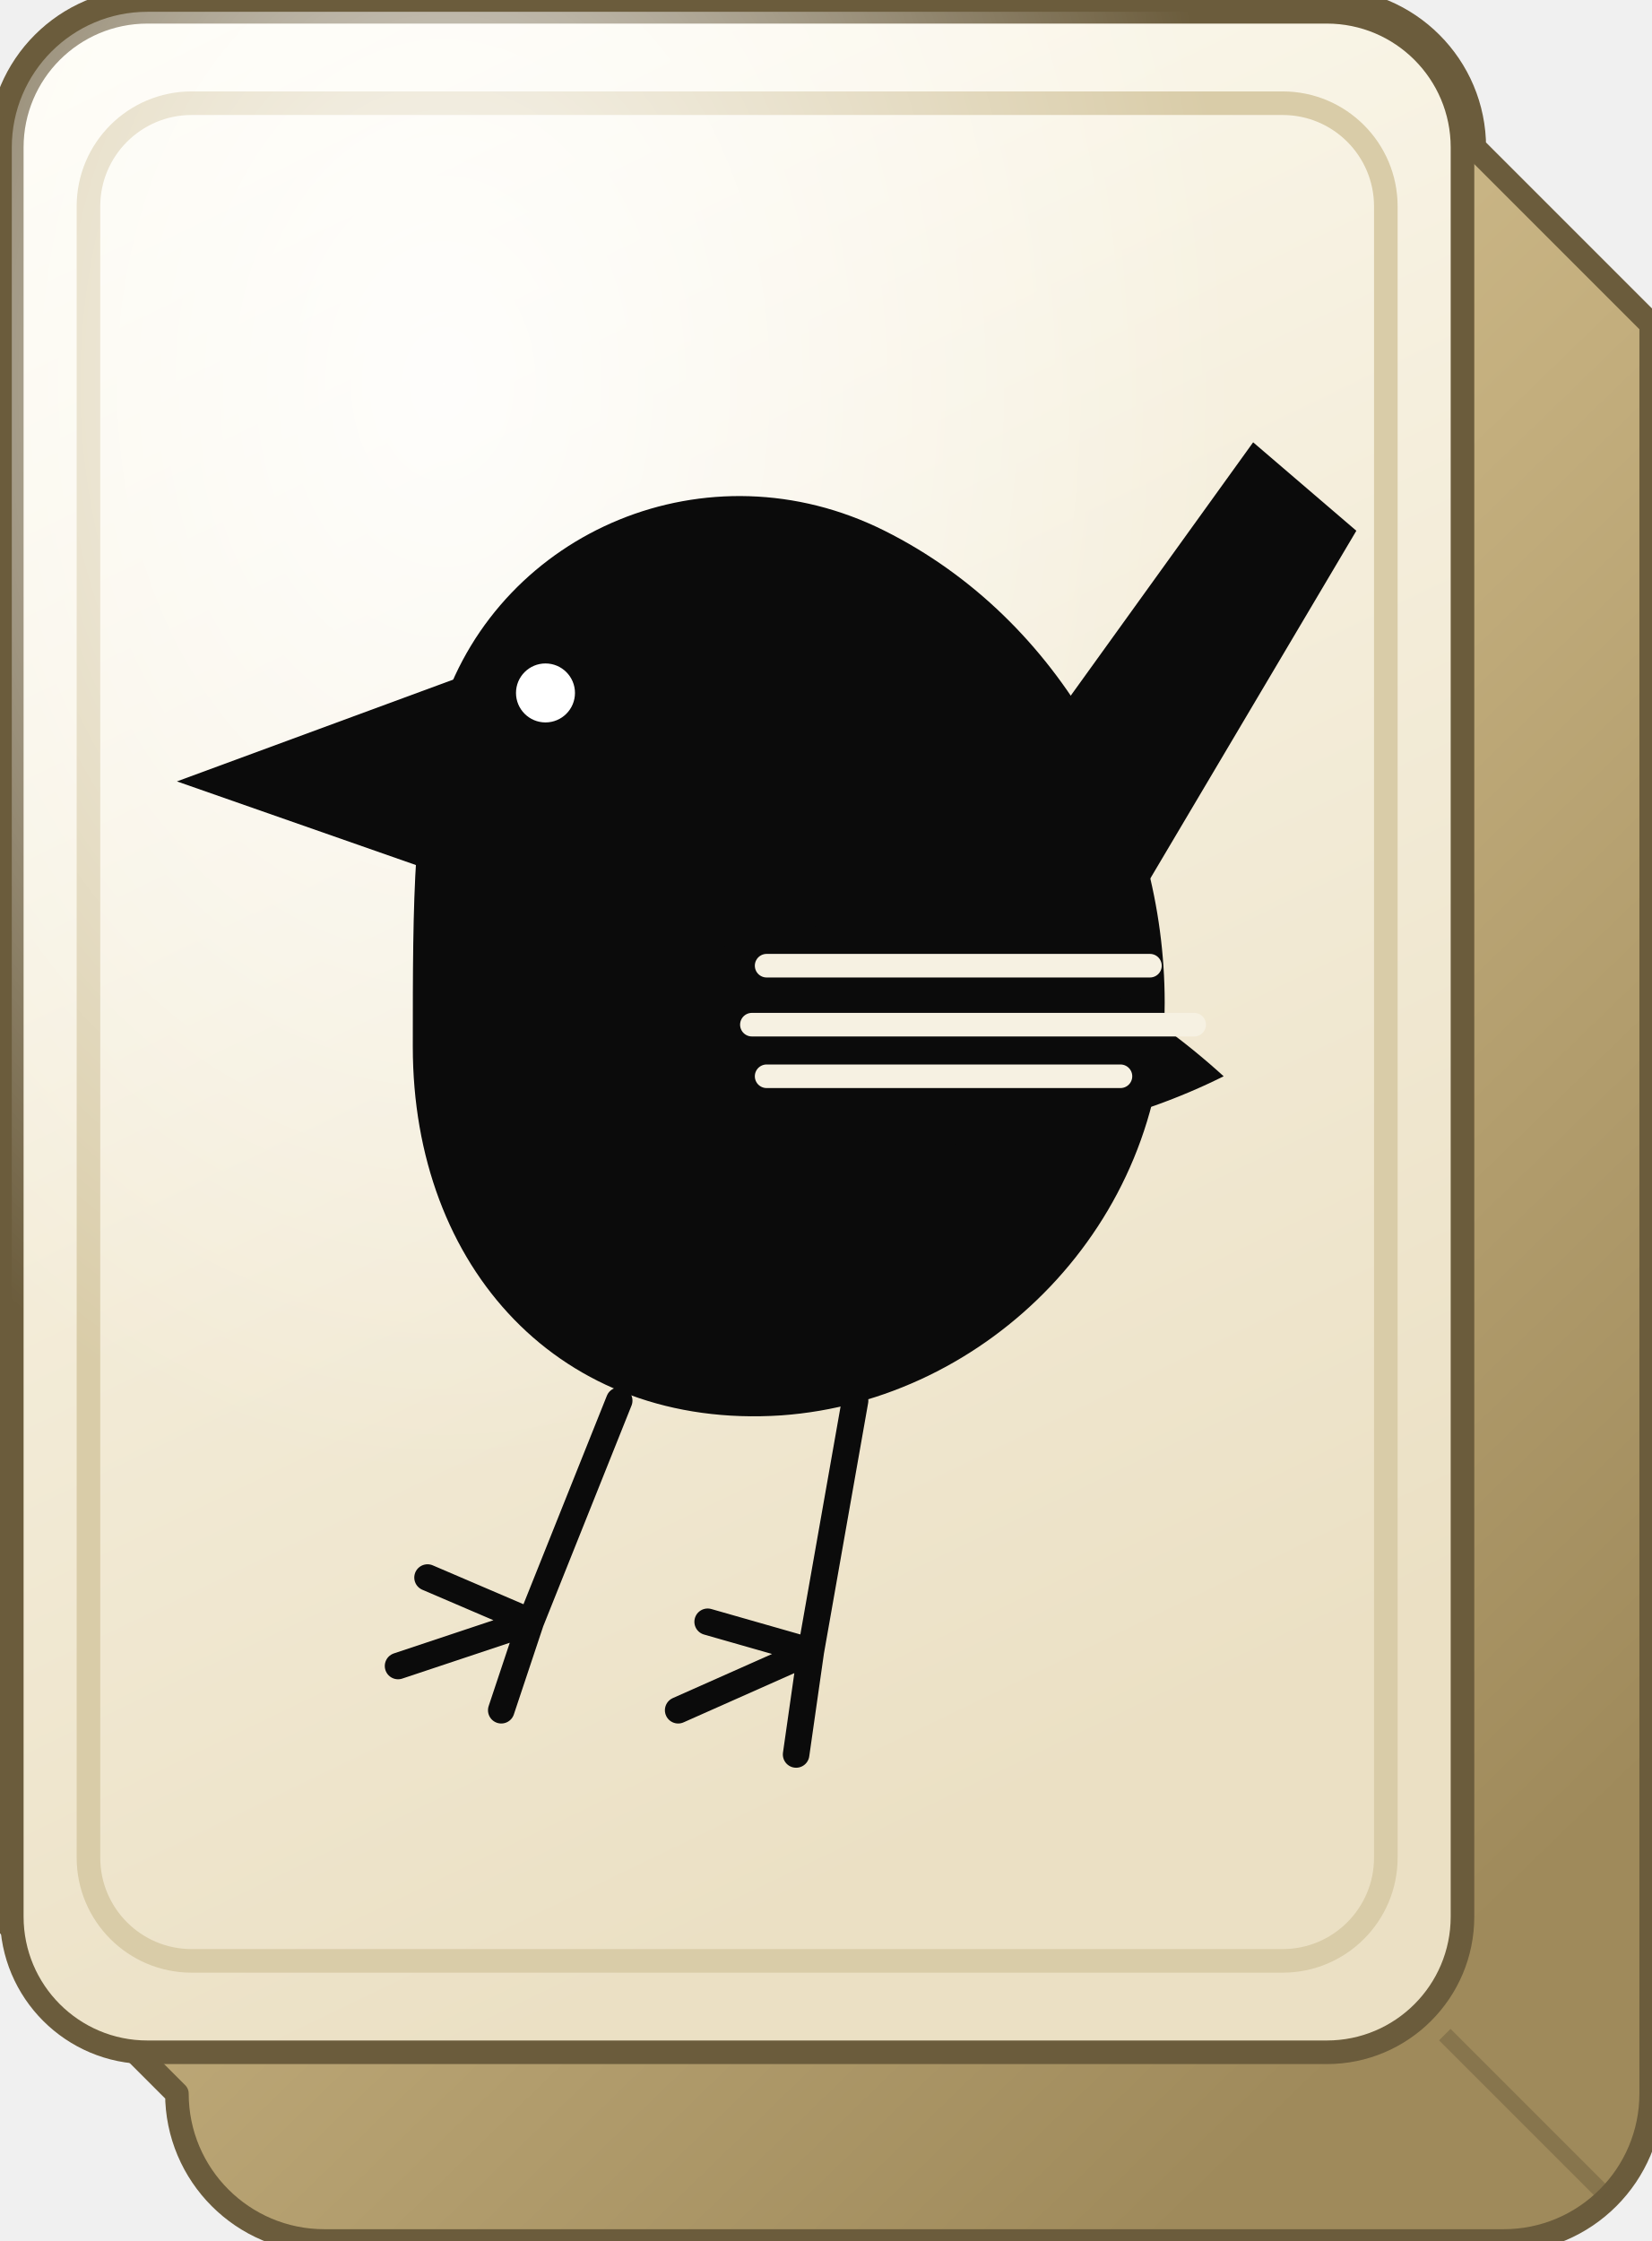
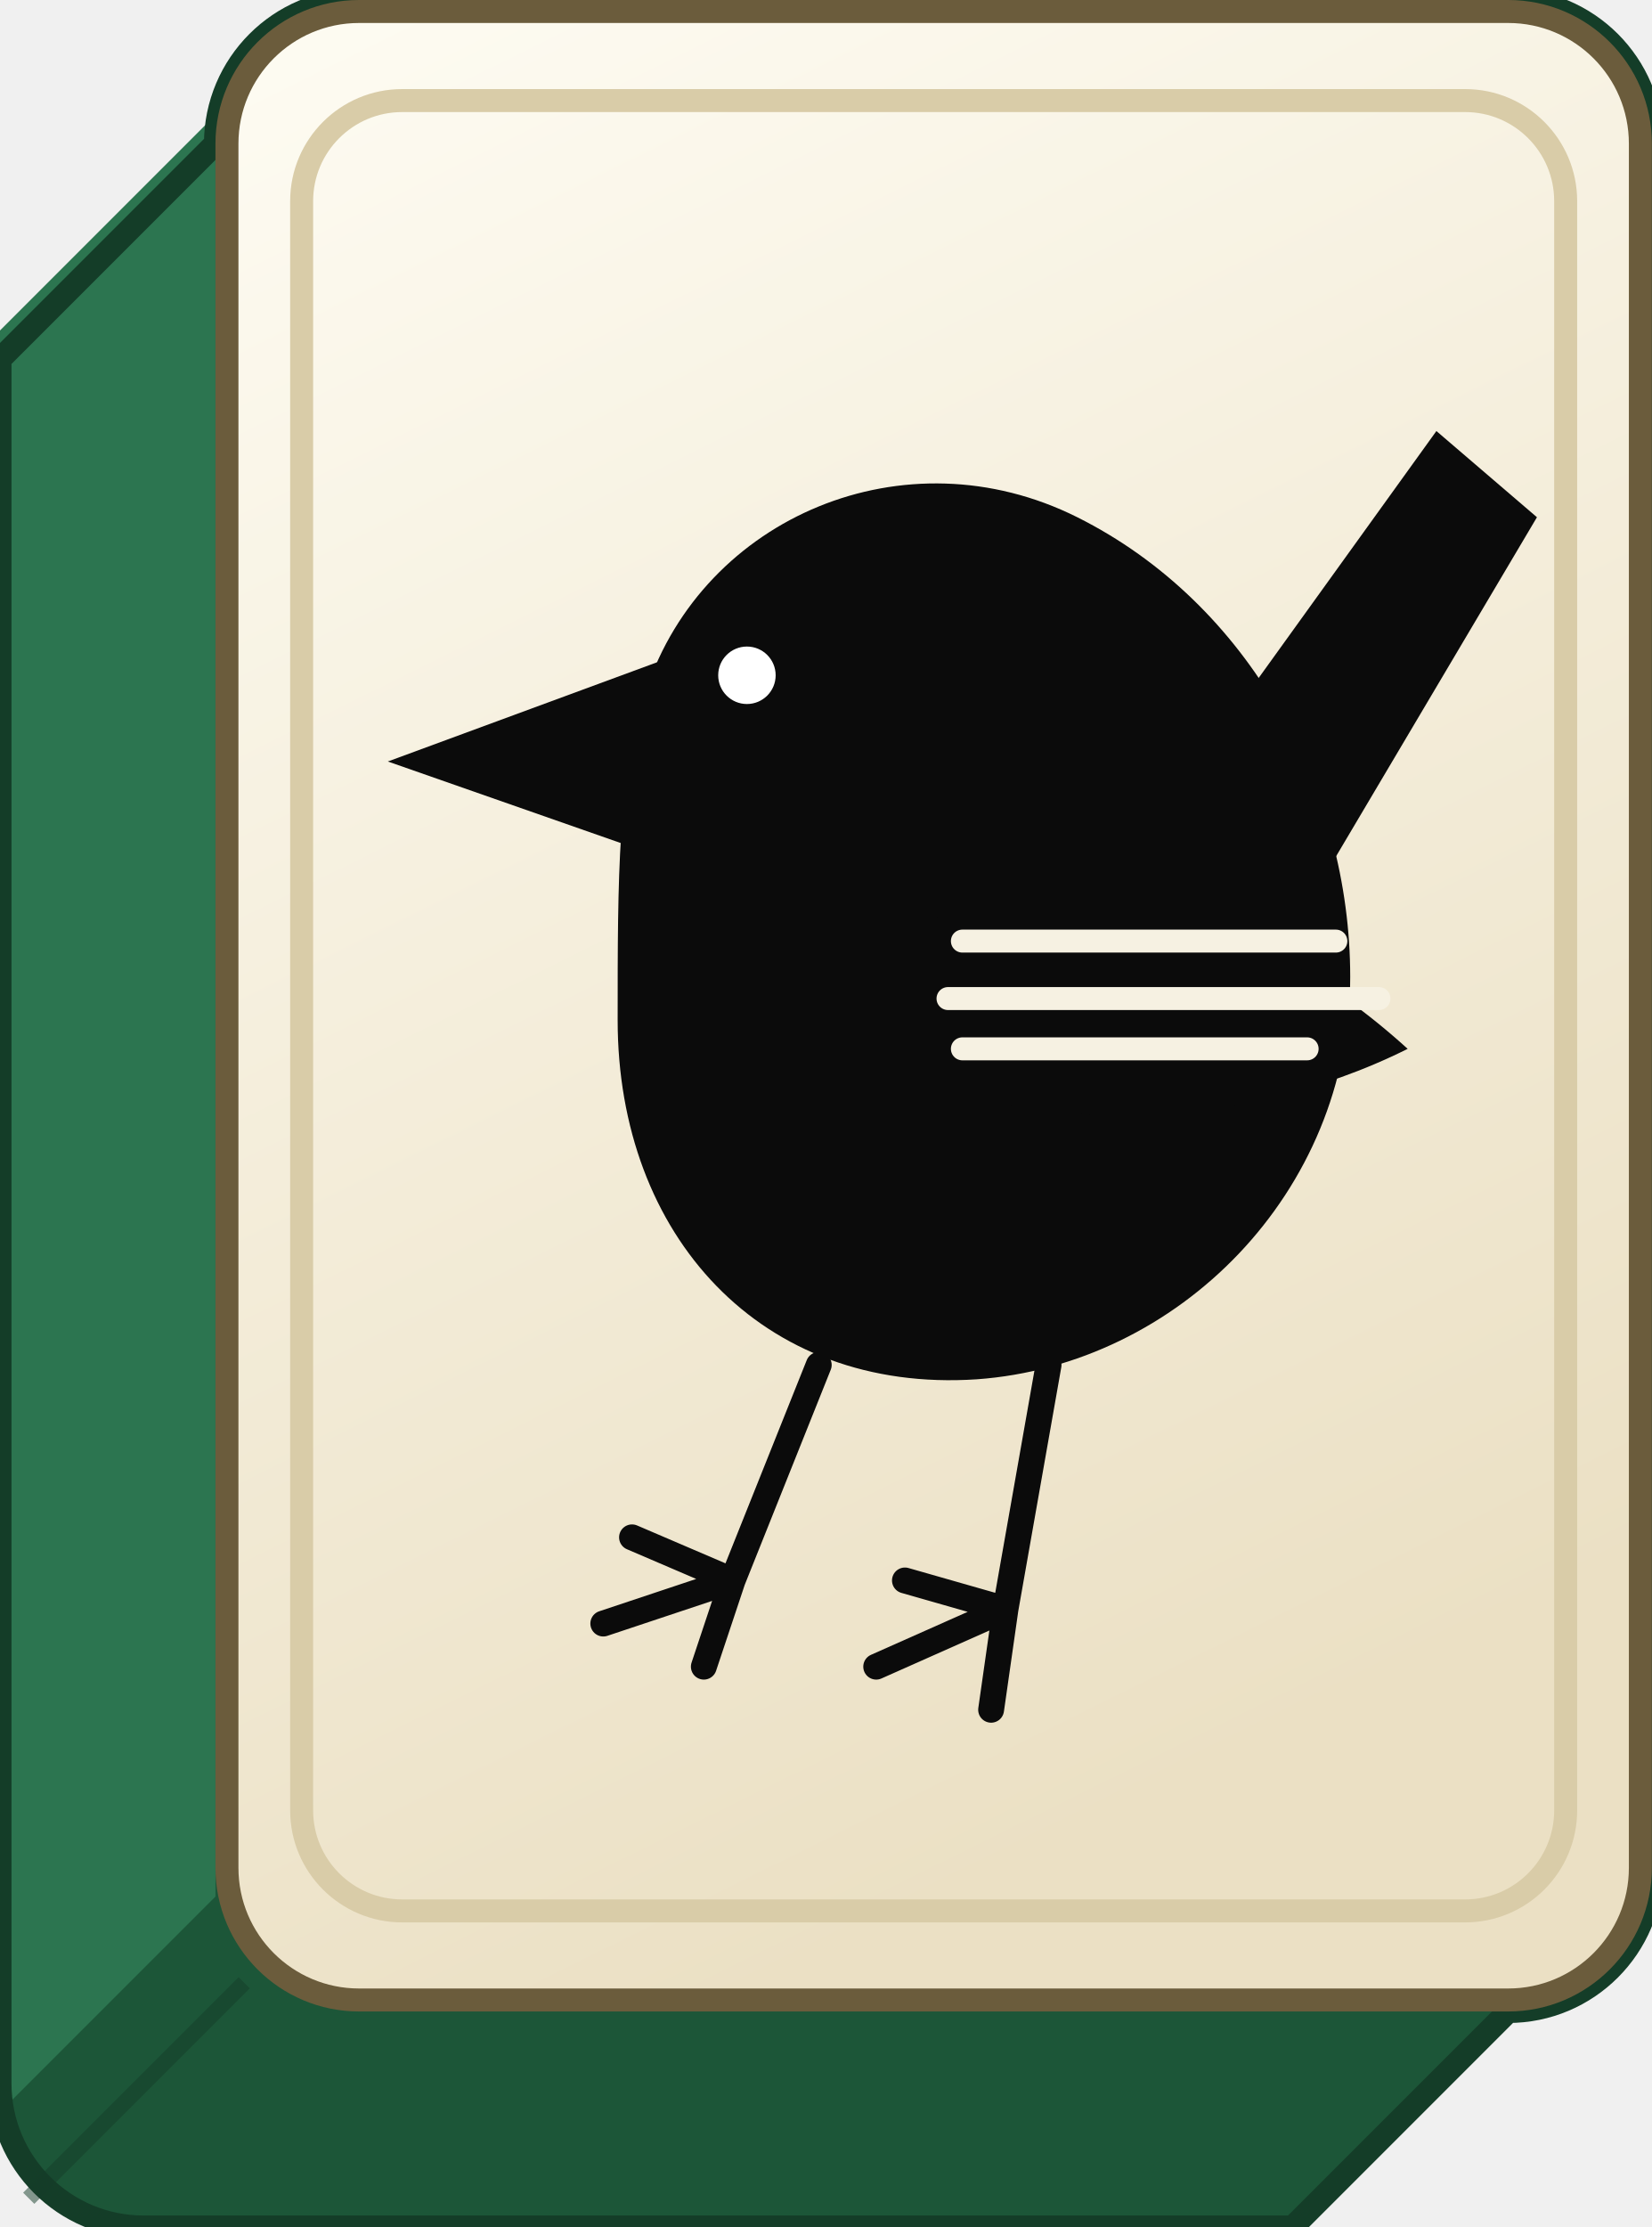
- <svg xmlns="http://www.w3.org/2000/svg" viewBox="0 0 112 152" width="112" height="152" role="img" aria-label="Bambú 1">
+ <svg xmlns="http://www.w3.org/2000/svg" viewBox="0 0 115 155" width="115" height="155" role="img" aria-label="Bambú 1">
  <defs>
    <linearGradient id="mjFace" x1="0" y1="0" x2="0.35" y2="1">
      <stop offset="0" stop-color="#FEFCF3" />
      <stop offset="1" stop-color="#EBE0C4" />
    </linearGradient>
-     <linearGradient id="mjSide" x1="0" y1="0" x2="0.7" y2="1">
-       <stop offset="0" stop-color="#E4D6AE" />
-       <stop offset="0.55" stop-color="#C4AF7E" />
-       <stop offset="1" stop-color="#9F8A5B" />
-     </linearGradient>
    <linearGradient id="mjBack" x1="0" y1="0" x2="0.4" y2="1">
      <stop offset="0" stop-color="#3E7F63" />
      <stop offset="1" stop-color="#1E4D3B" />
    </linearGradient>
-     <radialGradient id="mjGloss" cx="0.3" cy="0.18" r="0.9">
-       <stop offset="0" stop-color="#ffffff" stop-opacity="0.85" />
-       <stop offset="0.6" stop-color="#ffffff" stop-opacity="0" />
-     </radialGradient>
  </defs>
-   <path d="M10,0 L90,0 A10,10 0 0 1 100,10 L112,22 L112,142 A10,10 0 0 1 102,152 L22,152 A10,10 0 0 1 12,142 L0,130 L0,10 A10,10 0 0 1 10,0 Z" fill="url(#mjSide)" stroke="#6B5C3C" stroke-width="1.6" stroke-linejoin="round" />
-   <path d="M98,138 L109,149" stroke="#6B5C3C" stroke-width="1.1" stroke-opacity="0.45" />
-   <rect x="0.8" y="0.8" width="98.4" height="138.4" rx="9.2" fill="url(#mjFace)" stroke="#6B5C3C" stroke-width="1.6" />
-   <rect x="6" y="7" width="88" height="126" rx="7" fill="none" stroke="#D9CCA8" stroke-width="1.6" />
-   <rect x="0.8" y="0.8" width="98.4" height="138.4" rx="9.2" fill="url(#mjGloss)" />
-   <g id="face" transform="translate(9,11)">
+   <path d="M25,0 L105,0 A10,10 0 0 1 115,10 L115,130 A10,10 0 0 1 105,140 L90,155 L10,155 A10,10 0 0 1 0,145 L0,25 L15,10 A10,10 0 0 1 25,0 Z" fill="#1C5638" />
+   <path d="M15,8 L0,23 L0,147 L15,132 Z" fill="#2C7550" />
+   <path d="M25,0 L105,0 A10,10 0 0 1 115,10 L115,130 A10,10 0 0 1 105,140 L90,155 L10,155 A10,10 0 0 1 0,145 L0,25 L15,10 A10,10 0 0 1 25,0 Z" fill="none" stroke="#143D28" stroke-width="1.6" stroke-linejoin="round" />
+   <path d="M17,138 L2,153" stroke="#143D28" stroke-width="1.1" stroke-opacity="0.5" />
+   <rect x="15.8" y="0.8" width="98.4" height="138.4" rx="9.2" fill="url(#mjFace)" stroke="#6B5C3C" stroke-width="1.6" />
+   <rect x="21" y="7" width="88" height="126" rx="7" fill="none" stroke="#D9CCA8" stroke-width="1.6" />
+   <g id="face" transform="translate(24,11)">
    <path d="M58,44 L76,19 L83,25 L67,52 Z" fill="#0B0B0B" />
    <path d="M21,37 C25,25 39,19 51,25 C63,31 70,44 70,57 C70,72 58,84 44,85 C29,86 19,75 19,60 C19,50 19,43 21,37 Z" fill="#0B0B0B" />
    <path d="M22,35 L3,42 L23,49 Z" fill="#0B0B0B" />
    <path d="M38,54 C50,49 63,52 74,62 C62,68 47,68 38,63 Z" fill="#0B0B0B" />
    <path d="M43,54.5 H69 M42,58.5 H72 M43,62 H67" stroke="#F6F1E2" stroke-width="1.6" stroke-linecap="round" />
    <circle cx="28" cy="36" r="2" fill="#FFFFFF" />
    <path d="M33,84 L27,99 M27,99 L18,102 M27,99 L20,96 M27,99 L25,105" stroke="#0B0B0B" stroke-width="1.8" fill="none" stroke-linecap="round" />
    <path d="M49,84 L46,101 M46,101 L37,105 M46,101 L39,99 M46,101 L45,108" stroke="#0B0B0B" stroke-width="1.8" fill="none" stroke-linecap="round" />
  </g>
</svg>
